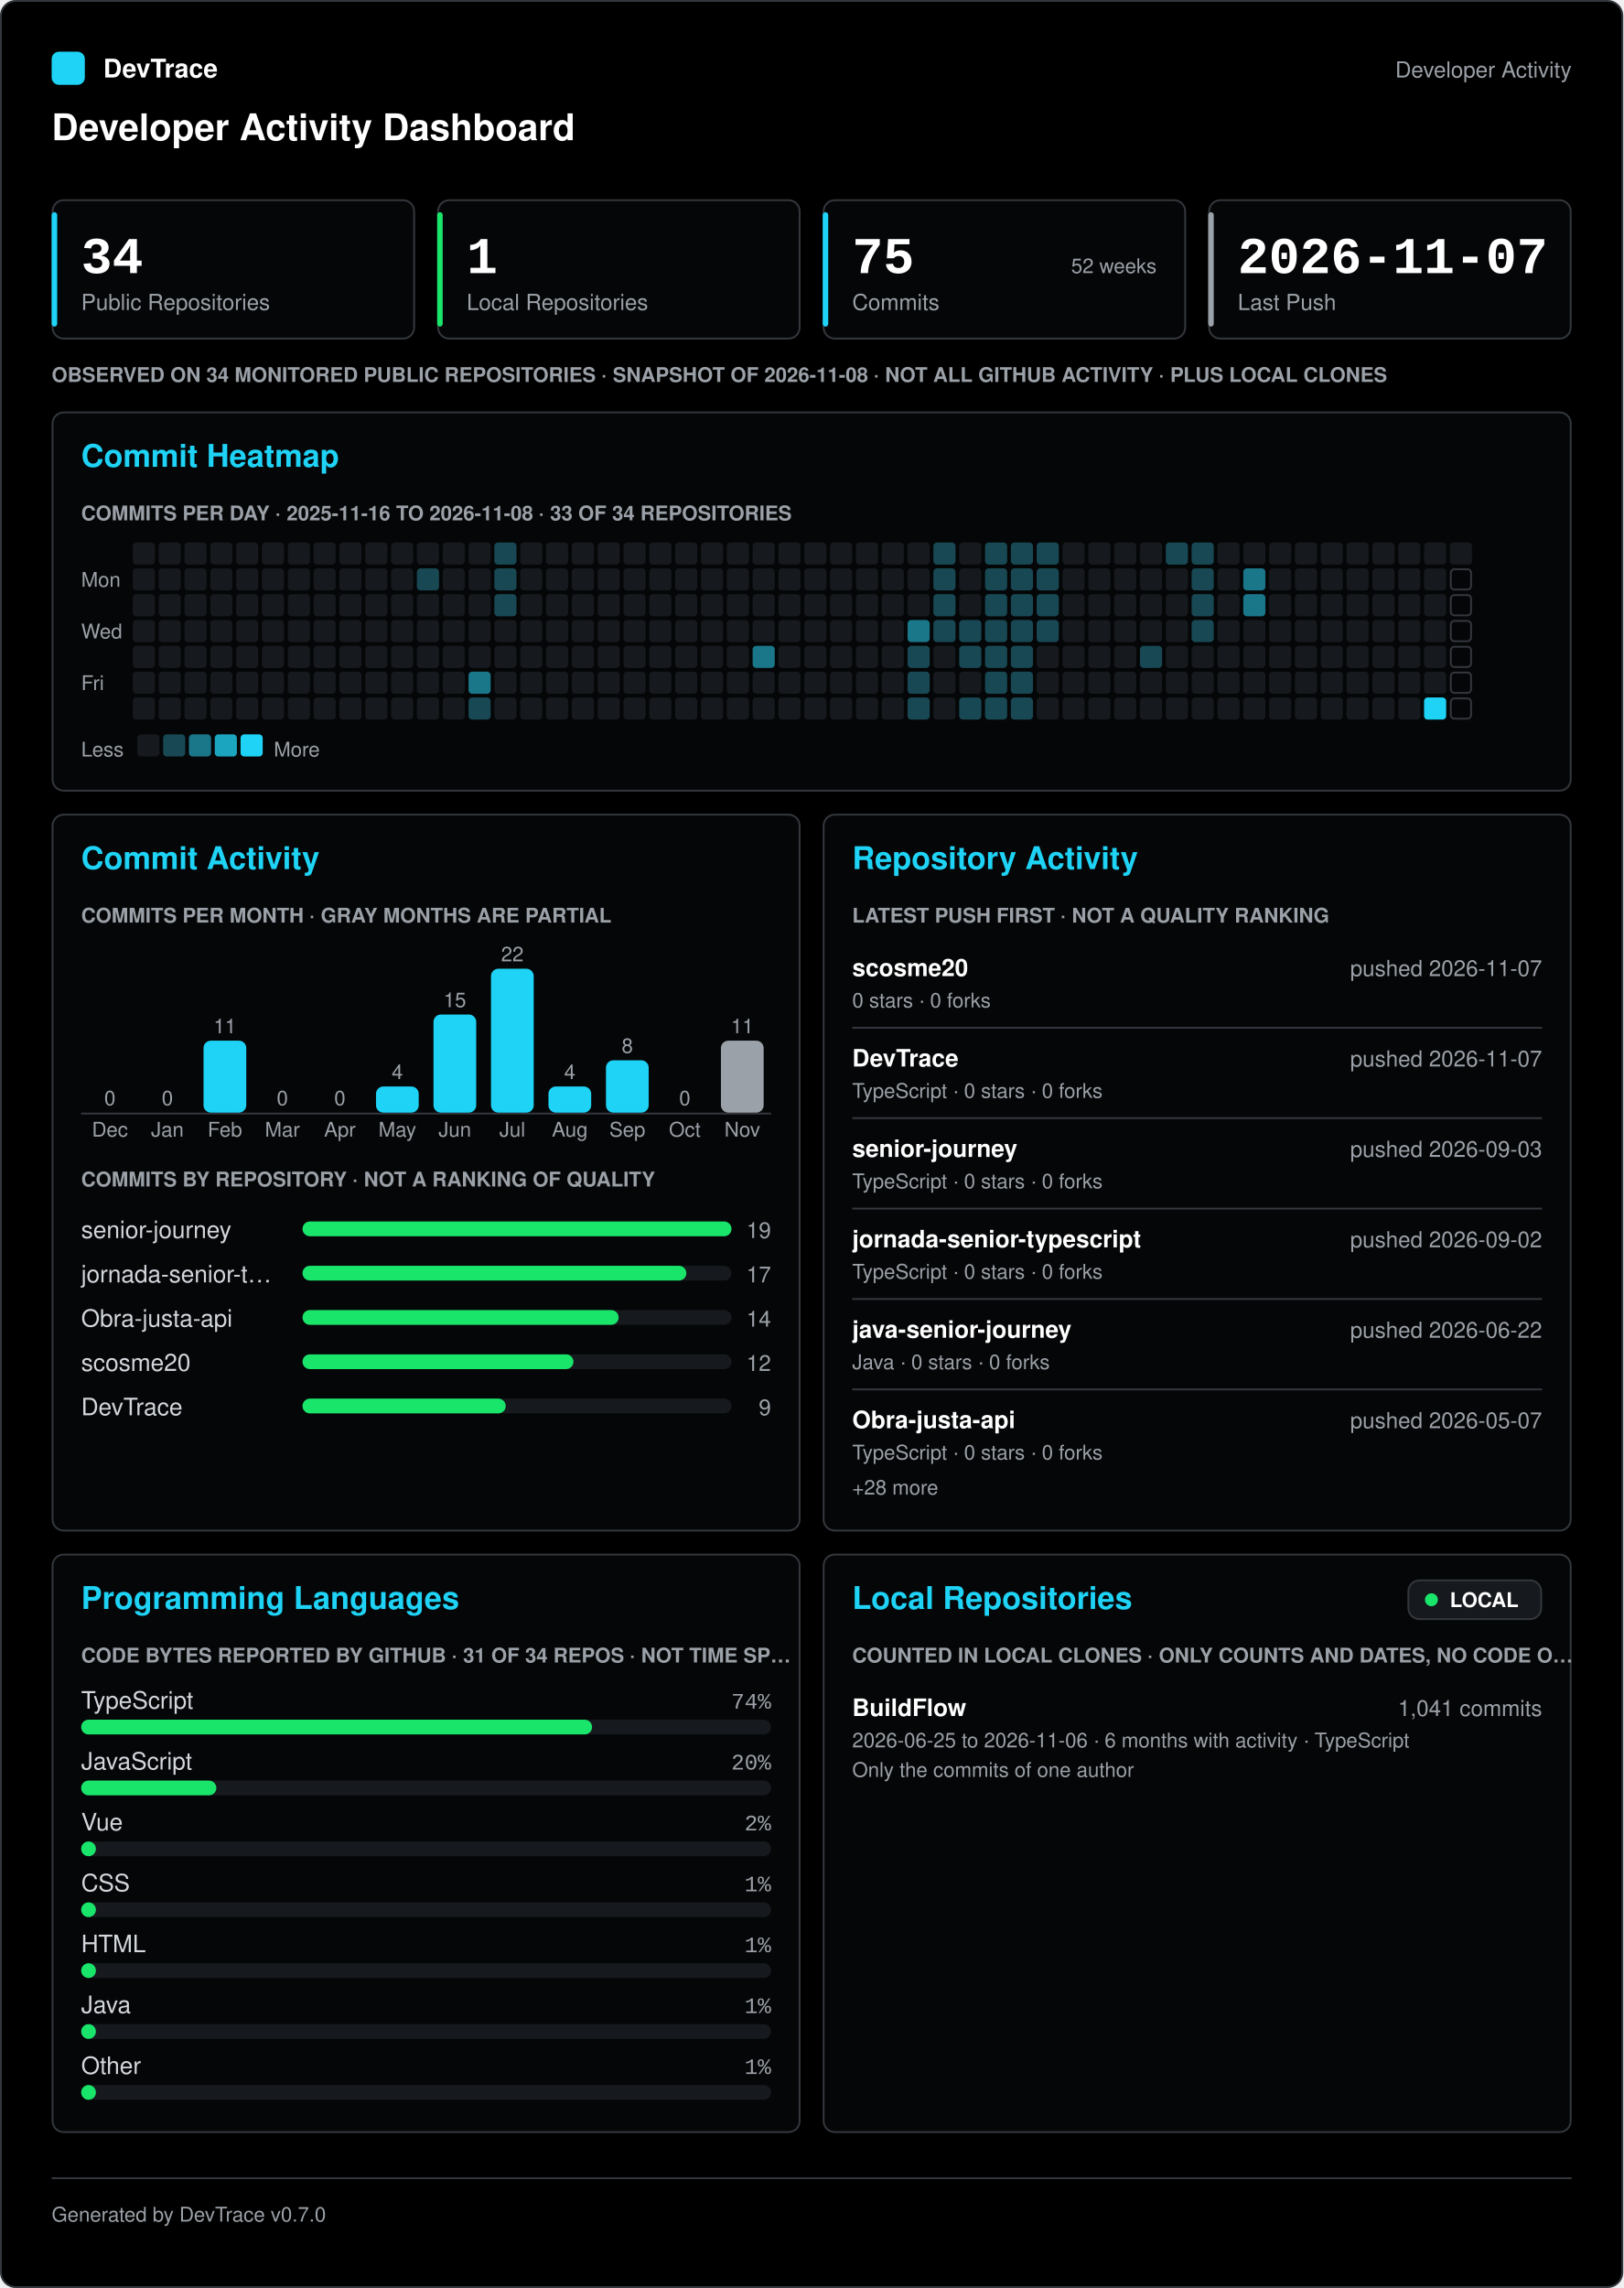
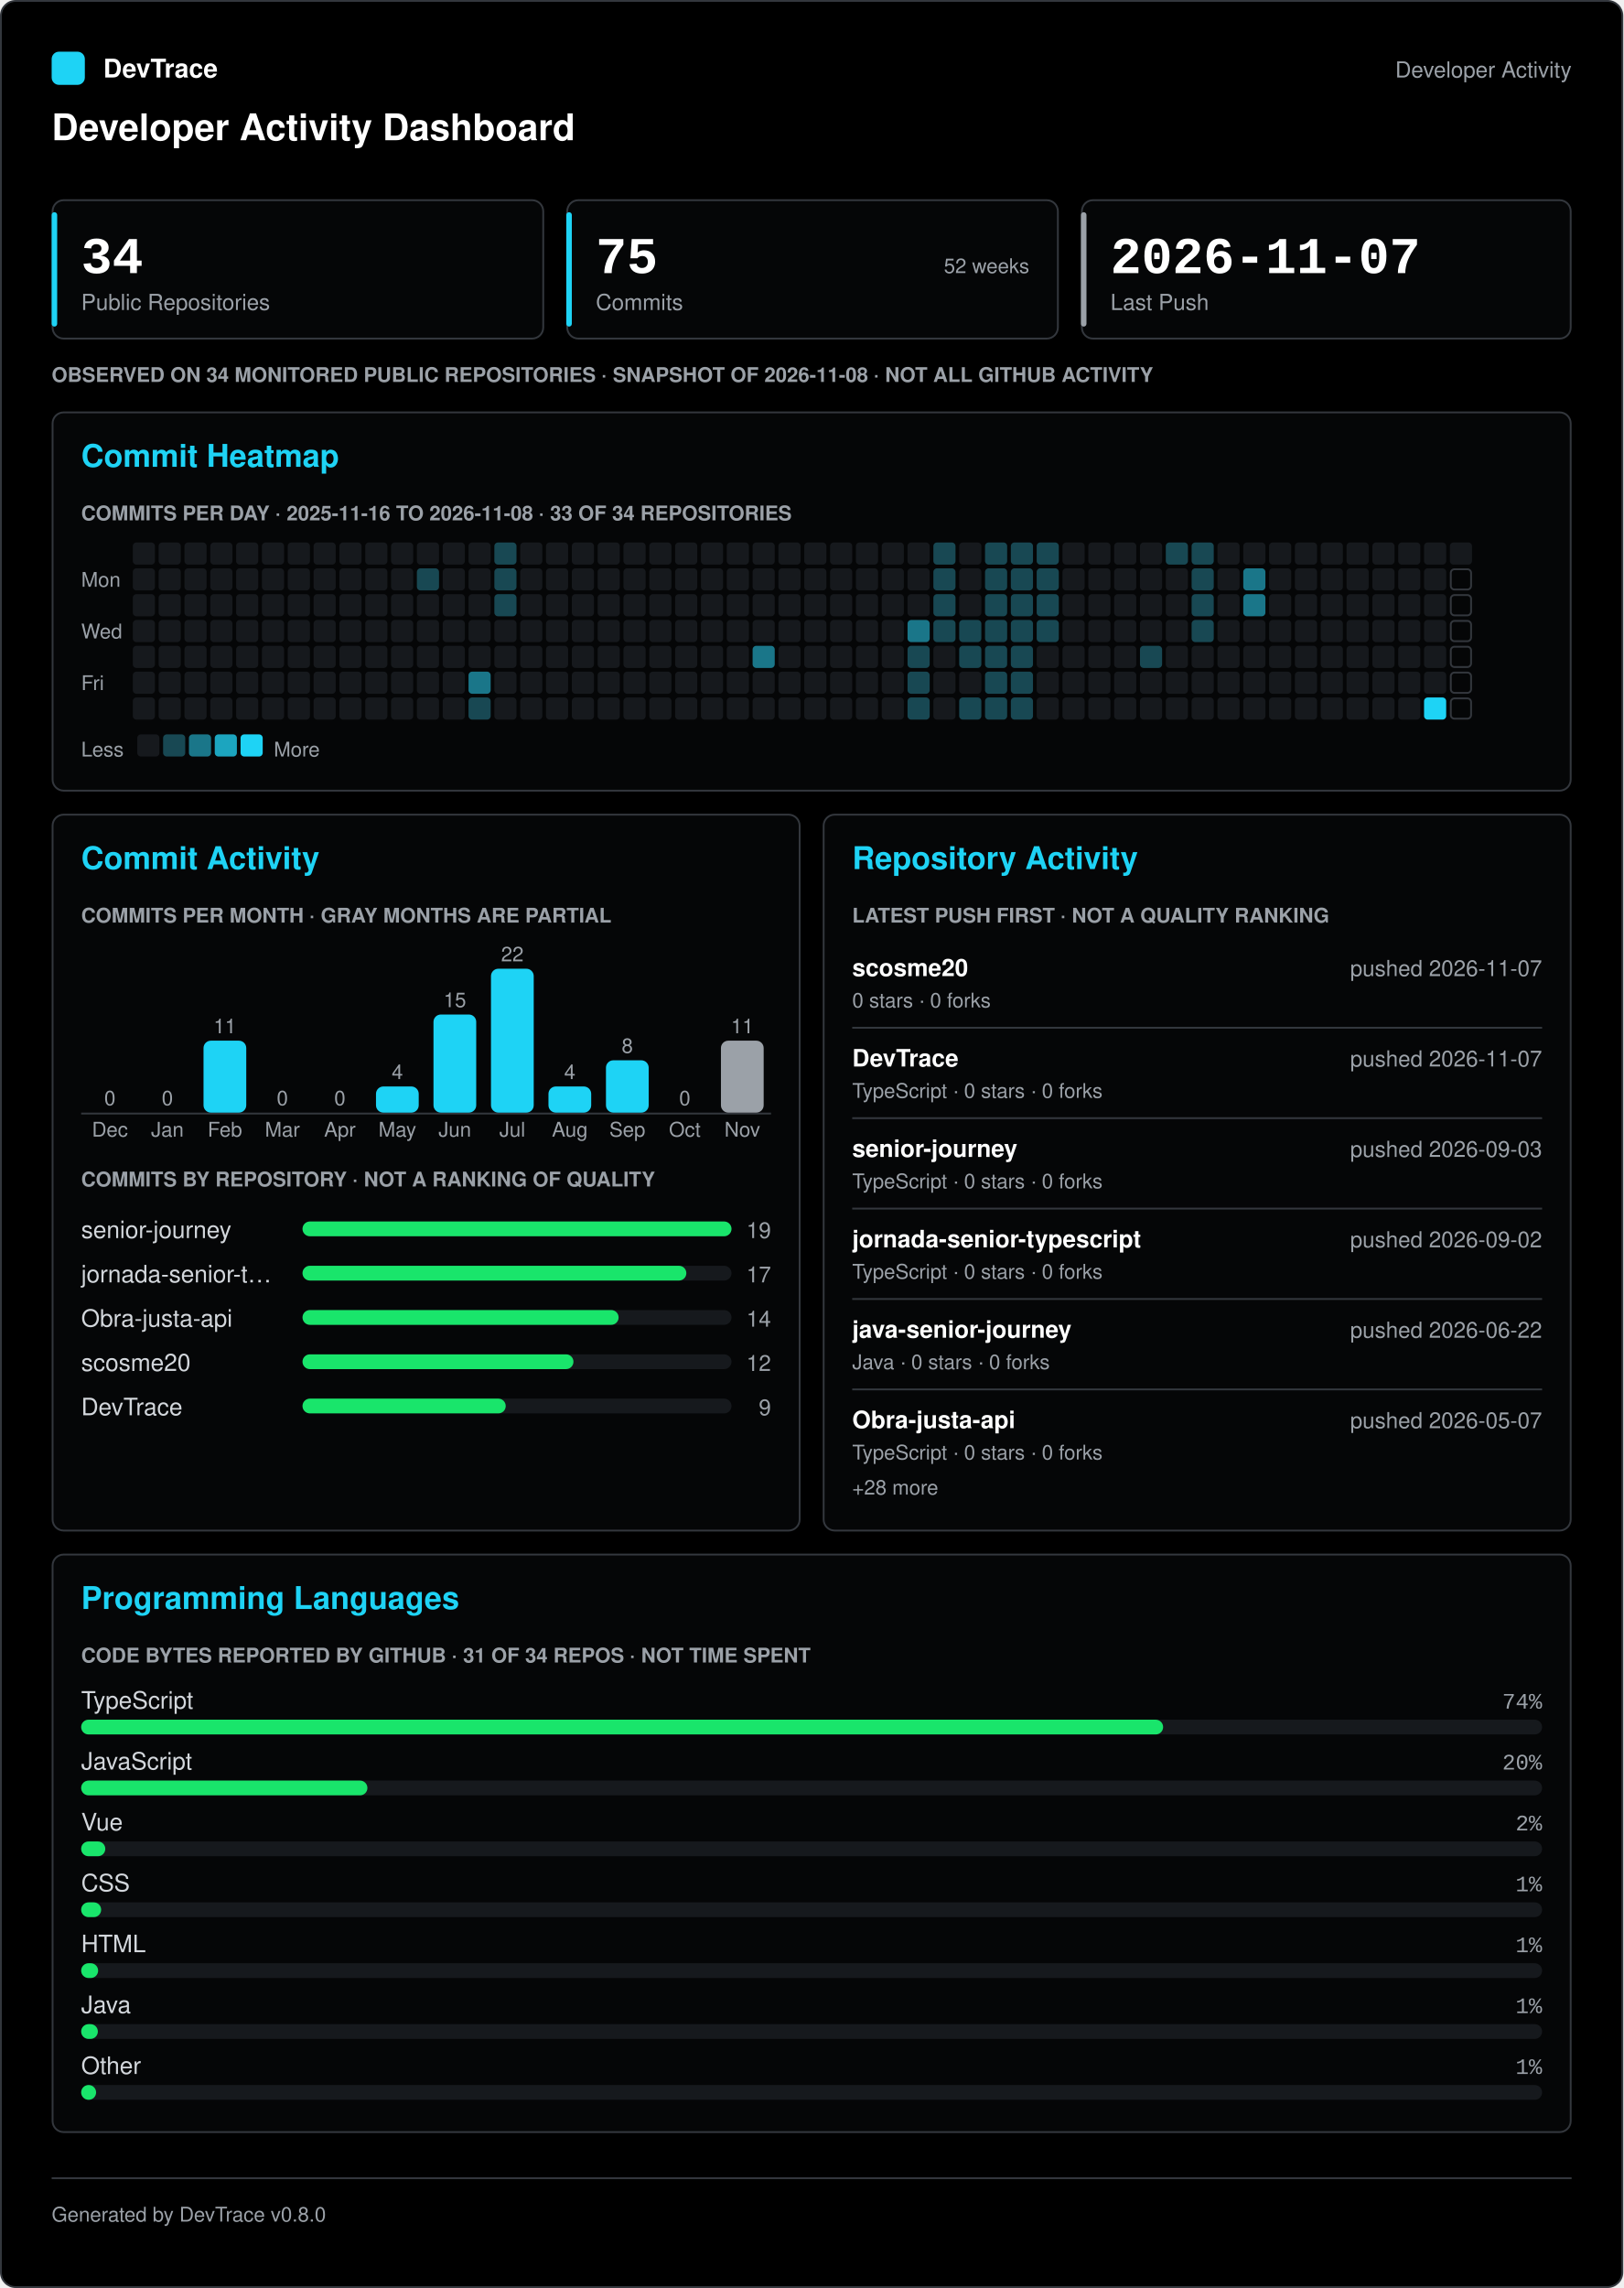
<svg xmlns="http://www.w3.org/2000/svg" width="880" height="1240" viewBox="0 0 880 1240" role="img" aria-labelledby="title desc" font-family="-apple-system, 'Segoe UI', Helvetica, Arial, sans-serif">
  <rect x="0.5" y="0.5" width="879" height="1239" rx="8" fill="#000000" stroke="#33373d" />
  <g transform="translate(0 28)">
    <rect x="28" y="0" width="18" height="18" rx="4" fill="#1ed3f5" />
    <text x="56" y="14" fill="#ffffff" font-size="14" font-weight="600">DevTrace</text>
    <text x="852" y="14" fill="#9ba1a8" font-size="12" text-anchor="end">Developer Activity</text>
    <text x="28" y="48" fill="#ffffff" font-size="20" font-weight="700">Developer Activity Dashboard</text>
  </g>
  <g transform="translate(0 108)">
    <g transform="translate(28 0)">
-       <rect x="0.5" y="0.5" width="196" height="75" rx="6" fill="#050607" stroke="#33373d" />
+       <rect x="0.5" y="0.5" width="266" height="75" rx="6" fill="#050607" stroke="#33373d" />
      <rect x="0" y="7" width="3" height="62" rx="1.5" fill="#1ed3f5" />
      <text x="16" y="40" fill="#ffffff" font-size="28" font-weight="700" font-family="'SFMono-Regular', Consolas, 'Liberation Mono', Menlo, monospace">34</text>
      <text x="16" y="60" fill="#9ba1a8" font-size="12">Public Repositories</text>
-       <g transform="translate(209 0)">
-         <rect x="0.5" y="0.5" width="196" height="75" rx="6" fill="#050607" stroke="#33373d" />
-         <rect x="0" y="7" width="3" height="62" rx="1.5" fill="#19e56b" />
-         <text x="16" y="40" fill="#ffffff" font-size="28" font-weight="700" font-family="'SFMono-Regular', Consolas, 'Liberation Mono', Menlo, monospace">1</text>
-         <text x="16" y="60" fill="#9ba1a8" font-size="12">Local Repositories</text>
-       </g>
-       <g transform="translate(418 0)">
-         <rect x="0.5" y="0.5" width="196" height="75" rx="6" fill="#050607" stroke="#33373d" />
+       <g transform="translate(279 0)">
+         <rect x="0.5" y="0.5" width="266" height="75" rx="6" fill="#050607" stroke="#33373d" />
        <rect x="0" y="7" width="3" height="62" rx="1.5" fill="#1ed3f5" />
        <text x="16" y="40" fill="#ffffff" font-size="28" font-weight="700" font-family="'SFMono-Regular', Consolas, 'Liberation Mono', Menlo, monospace">75</text>
-         <text x="181" y="40" fill="#9ba1a8" font-size="11" text-anchor="end">52 weeks</text>
+         <text x="251" y="40" fill="#9ba1a8" font-size="11" text-anchor="end">52 weeks</text>
        <text x="16" y="60" fill="#9ba1a8" font-size="12">Commits</text>
      </g>
-       <g transform="translate(627 0)">
-         <rect x="0.5" y="0.5" width="196" height="75" rx="6" fill="#050607" stroke="#33373d" />
+       <g transform="translate(558 0)">
+         <rect x="0.5" y="0.5" width="265" height="75" rx="6" fill="#050607" stroke="#33373d" />
        <rect x="0" y="7" width="3" height="62" rx="1.5" fill="#9ba1a8" />
        <text x="16" y="40" fill="#ffffff" font-size="28" font-weight="700" font-family="'SFMono-Regular', Consolas, 'Liberation Mono', Menlo, monospace">2026-11-07</text>
        <text x="16" y="60" fill="#9ba1a8" font-size="12">Last Push</text>
      </g>
      <g transform="translate(0 88)">
-         <text x="0" y="11" fill="#9ba1a8" font-size="11" font-weight="600">OBSERVED ON 34 MONITORED PUBLIC REPOSITORIES · SNAPSHOT OF 2026-11-08 · NOT ALL GITHUB ACTIVITY · PLUS LOCAL CLONES</text>
+         <text x="0" y="11" fill="#9ba1a8" font-size="11" font-weight="600">OBSERVED ON 34 MONITORED PUBLIC REPOSITORIES · SNAPSHOT OF 2026-11-08 · NOT ALL GITHUB ACTIVITY</text>
      </g>
      <g transform="translate(0 115)">
        <rect x="0.5" y="0.5" width="823" height="205" rx="6" fill="#050607" stroke="#33373d" />
        <text x="16" y="30" fill="#1ed3f5" font-size="17" font-weight="700">Commit Heatmap</text>
        <g transform="translate(16 48)">
          <text x="0" y="11" fill="#9ba1a8" font-size="11" font-weight="600">COMMITS PER DAY · 2025-11-16 TO 2026-11-08 · 33 OF 34 REPOSITORIES</text>
          <g transform="translate(0 23)">
            <text x="0" y="24" fill="#9ba1a8" font-size="11">Mon</text>
            <text x="0" y="52" fill="#9ba1a8" font-size="11">Wed</text>
            <text x="0" y="80" fill="#9ba1a8" font-size="11">Fri</text>
            <g fill="#16191d">
              <rect x="28" y="0" width="12" height="12" rx="2" />
              <rect x="28" y="14" width="12" height="12" rx="2" />
              <rect x="28" y="28" width="12" height="12" rx="2" />
              <rect x="28" y="42" width="12" height="12" rx="2" />
              <rect x="28" y="56" width="12" height="12" rx="2" />
              <rect x="28" y="70" width="12" height="12" rx="2" />
              <rect x="28" y="84" width="12" height="12" rx="2" />
              <rect x="42" y="0" width="12" height="12" rx="2" />
              <rect x="42" y="14" width="12" height="12" rx="2" />
              <rect x="42" y="28" width="12" height="12" rx="2" />
              <rect x="42" y="42" width="12" height="12" rx="2" />
              <rect x="42" y="56" width="12" height="12" rx="2" />
              <rect x="42" y="70" width="12" height="12" rx="2" />
              <rect x="42" y="84" width="12" height="12" rx="2" />
              <rect x="56" y="0" width="12" height="12" rx="2" />
              <rect x="56" y="14" width="12" height="12" rx="2" />
              <rect x="56" y="28" width="12" height="12" rx="2" />
              <rect x="56" y="42" width="12" height="12" rx="2" />
              <rect x="56" y="56" width="12" height="12" rx="2" />
              <rect x="56" y="70" width="12" height="12" rx="2" />
              <rect x="56" y="84" width="12" height="12" rx="2" />
              <rect x="70" y="0" width="12" height="12" rx="2" />
              <rect x="70" y="14" width="12" height="12" rx="2" />
              <rect x="70" y="28" width="12" height="12" rx="2" />
              <rect x="70" y="42" width="12" height="12" rx="2" />
              <rect x="70" y="56" width="12" height="12" rx="2" />
              <rect x="70" y="70" width="12" height="12" rx="2" />
              <rect x="70" y="84" width="12" height="12" rx="2" />
              <rect x="84" y="0" width="12" height="12" rx="2" />
              <rect x="84" y="14" width="12" height="12" rx="2" />
              <rect x="84" y="28" width="12" height="12" rx="2" />
              <rect x="84" y="42" width="12" height="12" rx="2" />
              <rect x="84" y="56" width="12" height="12" rx="2" />
              <rect x="84" y="70" width="12" height="12" rx="2" />
              <rect x="84" y="84" width="12" height="12" rx="2" />
              <rect x="98" y="0" width="12" height="12" rx="2" />
              <rect x="98" y="14" width="12" height="12" rx="2" />
              <rect x="98" y="28" width="12" height="12" rx="2" />
              <rect x="98" y="42" width="12" height="12" rx="2" />
              <rect x="98" y="56" width="12" height="12" rx="2" />
              <rect x="98" y="70" width="12" height="12" rx="2" />
              <rect x="98" y="84" width="12" height="12" rx="2" />
              <rect x="112" y="0" width="12" height="12" rx="2" />
              <rect x="112" y="14" width="12" height="12" rx="2" />
              <rect x="112" y="28" width="12" height="12" rx="2" />
              <rect x="112" y="42" width="12" height="12" rx="2" />
              <rect x="112" y="56" width="12" height="12" rx="2" />
              <rect x="112" y="70" width="12" height="12" rx="2" />
              <rect x="112" y="84" width="12" height="12" rx="2" />
              <rect x="126" y="0" width="12" height="12" rx="2" />
              <rect x="126" y="14" width="12" height="12" rx="2" />
              <rect x="126" y="28" width="12" height="12" rx="2" />
              <rect x="126" y="42" width="12" height="12" rx="2" />
              <rect x="126" y="56" width="12" height="12" rx="2" />
              <rect x="126" y="70" width="12" height="12" rx="2" />
              <rect x="126" y="84" width="12" height="12" rx="2" />
              <rect x="140" y="0" width="12" height="12" rx="2" />
              <rect x="140" y="14" width="12" height="12" rx="2" />
              <rect x="140" y="28" width="12" height="12" rx="2" />
              <rect x="140" y="42" width="12" height="12" rx="2" />
              <rect x="140" y="56" width="12" height="12" rx="2" />
              <rect x="140" y="70" width="12" height="12" rx="2" />
              <rect x="140" y="84" width="12" height="12" rx="2" />
              <rect x="154" y="0" width="12" height="12" rx="2" />
              <rect x="154" y="14" width="12" height="12" rx="2" />
              <rect x="154" y="28" width="12" height="12" rx="2" />
              <rect x="154" y="42" width="12" height="12" rx="2" />
              <rect x="154" y="56" width="12" height="12" rx="2" />
              <rect x="154" y="70" width="12" height="12" rx="2" />
              <rect x="154" y="84" width="12" height="12" rx="2" />
              <rect x="168" y="0" width="12" height="12" rx="2" />
              <rect x="168" y="14" width="12" height="12" rx="2" />
              <rect x="168" y="28" width="12" height="12" rx="2" />
              <rect x="168" y="42" width="12" height="12" rx="2" />
              <rect x="168" y="56" width="12" height="12" rx="2" />
              <rect x="168" y="70" width="12" height="12" rx="2" />
              <rect x="168" y="84" width="12" height="12" rx="2" />
              <rect x="182" y="0" width="12" height="12" rx="2" />
              <rect x="182" y="28" width="12" height="12" rx="2" />
              <rect x="182" y="42" width="12" height="12" rx="2" />
              <rect x="182" y="56" width="12" height="12" rx="2" />
              <rect x="182" y="70" width="12" height="12" rx="2" />
              <rect x="182" y="84" width="12" height="12" rx="2" />
              <rect x="196" y="0" width="12" height="12" rx="2" />
              <rect x="196" y="14" width="12" height="12" rx="2" />
              <rect x="196" y="28" width="12" height="12" rx="2" />
              <rect x="196" y="42" width="12" height="12" rx="2" />
              <rect x="196" y="56" width="12" height="12" rx="2" />
              <rect x="196" y="70" width="12" height="12" rx="2" />
              <rect x="196" y="84" width="12" height="12" rx="2" />
              <rect x="210" y="0" width="12" height="12" rx="2" />
              <rect x="210" y="14" width="12" height="12" rx="2" />
              <rect x="210" y="28" width="12" height="12" rx="2" />
              <rect x="210" y="42" width="12" height="12" rx="2" />
              <rect x="210" y="56" width="12" height="12" rx="2" />
              <rect x="224" y="42" width="12" height="12" rx="2" />
              <rect x="224" y="56" width="12" height="12" rx="2" />
              <rect x="224" y="70" width="12" height="12" rx="2" />
              <rect x="224" y="84" width="12" height="12" rx="2" />
              <rect x="238" y="0" width="12" height="12" rx="2" />
              <rect x="238" y="14" width="12" height="12" rx="2" />
              <rect x="238" y="28" width="12" height="12" rx="2" />
              <rect x="238" y="42" width="12" height="12" rx="2" />
              <rect x="238" y="56" width="12" height="12" rx="2" />
              <rect x="238" y="70" width="12" height="12" rx="2" />
              <rect x="238" y="84" width="12" height="12" rx="2" />
              <rect x="252" y="0" width="12" height="12" rx="2" />
              <rect x="252" y="14" width="12" height="12" rx="2" />
              <rect x="252" y="28" width="12" height="12" rx="2" />
              <rect x="252" y="42" width="12" height="12" rx="2" />
              <rect x="252" y="56" width="12" height="12" rx="2" />
              <rect x="252" y="70" width="12" height="12" rx="2" />
              <rect x="252" y="84" width="12" height="12" rx="2" />
              <rect x="266" y="0" width="12" height="12" rx="2" />
              <rect x="266" y="14" width="12" height="12" rx="2" />
              <rect x="266" y="28" width="12" height="12" rx="2" />
              <rect x="266" y="42" width="12" height="12" rx="2" />
              <rect x="266" y="56" width="12" height="12" rx="2" />
              <rect x="266" y="70" width="12" height="12" rx="2" />
              <rect x="266" y="84" width="12" height="12" rx="2" />
              <rect x="280" y="0" width="12" height="12" rx="2" />
              <rect x="280" y="14" width="12" height="12" rx="2" />
              <rect x="280" y="28" width="12" height="12" rx="2" />
              <rect x="280" y="42" width="12" height="12" rx="2" />
              <rect x="280" y="56" width="12" height="12" rx="2" />
              <rect x="280" y="70" width="12" height="12" rx="2" />
              <rect x="280" y="84" width="12" height="12" rx="2" />
              <rect x="294" y="0" width="12" height="12" rx="2" />
              <rect x="294" y="14" width="12" height="12" rx="2" />
              <rect x="294" y="28" width="12" height="12" rx="2" />
              <rect x="294" y="42" width="12" height="12" rx="2" />
              <rect x="294" y="56" width="12" height="12" rx="2" />
              <rect x="294" y="70" width="12" height="12" rx="2" />
              <rect x="294" y="84" width="12" height="12" rx="2" />
              <rect x="308" y="0" width="12" height="12" rx="2" />
              <rect x="308" y="14" width="12" height="12" rx="2" />
              <rect x="308" y="28" width="12" height="12" rx="2" />
              <rect x="308" y="42" width="12" height="12" rx="2" />
              <rect x="308" y="56" width="12" height="12" rx="2" />
              <rect x="308" y="70" width="12" height="12" rx="2" />
              <rect x="308" y="84" width="12" height="12" rx="2" />
              <rect x="322" y="0" width="12" height="12" rx="2" />
              <rect x="322" y="14" width="12" height="12" rx="2" />
              <rect x="322" y="28" width="12" height="12" rx="2" />
              <rect x="322" y="42" width="12" height="12" rx="2" />
              <rect x="322" y="56" width="12" height="12" rx="2" />
              <rect x="322" y="70" width="12" height="12" rx="2" />
              <rect x="322" y="84" width="12" height="12" rx="2" />
              <rect x="336" y="0" width="12" height="12" rx="2" />
              <rect x="336" y="14" width="12" height="12" rx="2" />
              <rect x="336" y="28" width="12" height="12" rx="2" />
              <rect x="336" y="42" width="12" height="12" rx="2" />
              <rect x="336" y="56" width="12" height="12" rx="2" />
              <rect x="336" y="70" width="12" height="12" rx="2" />
              <rect x="336" y="84" width="12" height="12" rx="2" />
              <rect x="350" y="0" width="12" height="12" rx="2" />
              <rect x="350" y="14" width="12" height="12" rx="2" />
              <rect x="350" y="28" width="12" height="12" rx="2" />
              <rect x="350" y="42" width="12" height="12" rx="2" />
              <rect x="350" y="56" width="12" height="12" rx="2" />
              <rect x="350" y="70" width="12" height="12" rx="2" />
              <rect x="350" y="84" width="12" height="12" rx="2" />
              <rect x="364" y="0" width="12" height="12" rx="2" />
              <rect x="364" y="14" width="12" height="12" rx="2" />
              <rect x="364" y="28" width="12" height="12" rx="2" />
              <rect x="364" y="42" width="12" height="12" rx="2" />
              <rect x="364" y="70" width="12" height="12" rx="2" />
              <rect x="364" y="84" width="12" height="12" rx="2" />
              <rect x="378" y="0" width="12" height="12" rx="2" />
              <rect x="378" y="14" width="12" height="12" rx="2" />
              <rect x="378" y="28" width="12" height="12" rx="2" />
              <rect x="378" y="42" width="12" height="12" rx="2" />
              <rect x="378" y="56" width="12" height="12" rx="2" />
              <rect x="378" y="70" width="12" height="12" rx="2" />
              <rect x="378" y="84" width="12" height="12" rx="2" />
              <rect x="392" y="0" width="12" height="12" rx="2" />
              <rect x="392" y="14" width="12" height="12" rx="2" />
              <rect x="392" y="28" width="12" height="12" rx="2" />
              <rect x="392" y="42" width="12" height="12" rx="2" />
              <rect x="392" y="56" width="12" height="12" rx="2" />
              <rect x="392" y="70" width="12" height="12" rx="2" />
              <rect x="392" y="84" width="12" height="12" rx="2" />
              <rect x="406" y="0" width="12" height="12" rx="2" />
              <rect x="406" y="14" width="12" height="12" rx="2" />
              <rect x="406" y="28" width="12" height="12" rx="2" />
              <rect x="406" y="42" width="12" height="12" rx="2" />
              <rect x="406" y="56" width="12" height="12" rx="2" />
              <rect x="406" y="70" width="12" height="12" rx="2" />
              <rect x="406" y="84" width="12" height="12" rx="2" />
              <rect x="420" y="0" width="12" height="12" rx="2" />
              <rect x="420" y="14" width="12" height="12" rx="2" />
              <rect x="420" y="28" width="12" height="12" rx="2" />
              <rect x="420" y="42" width="12" height="12" rx="2" />
              <rect x="420" y="56" width="12" height="12" rx="2" />
              <rect x="420" y="70" width="12" height="12" rx="2" />
              <rect x="420" y="84" width="12" height="12" rx="2" />
              <rect x="434" y="0" width="12" height="12" rx="2" />
              <rect x="434" y="14" width="12" height="12" rx="2" />
              <rect x="434" y="28" width="12" height="12" rx="2" />
              <rect x="434" y="42" width="12" height="12" rx="2" />
              <rect x="434" y="56" width="12" height="12" rx="2" />
              <rect x="434" y="70" width="12" height="12" rx="2" />
              <rect x="434" y="84" width="12" height="12" rx="2" />
              <rect x="448" y="0" width="12" height="12" rx="2" />
              <rect x="448" y="14" width="12" height="12" rx="2" />
              <rect x="448" y="28" width="12" height="12" rx="2" />
              <rect x="462" y="56" width="12" height="12" rx="2" />
              <rect x="462" y="70" width="12" height="12" rx="2" />
              <rect x="462" y="84" width="12" height="12" rx="2" />
              <rect x="476" y="0" width="12" height="12" rx="2" />
              <rect x="476" y="14" width="12" height="12" rx="2" />
              <rect x="476" y="28" width="12" height="12" rx="2" />
              <rect x="476" y="70" width="12" height="12" rx="2" />
              <rect x="518" y="56" width="12" height="12" rx="2" />
              <rect x="518" y="70" width="12" height="12" rx="2" />
              <rect x="518" y="84" width="12" height="12" rx="2" />
              <rect x="532" y="0" width="12" height="12" rx="2" />
              <rect x="532" y="14" width="12" height="12" rx="2" />
              <rect x="532" y="28" width="12" height="12" rx="2" />
              <rect x="532" y="42" width="12" height="12" rx="2" />
              <rect x="532" y="56" width="12" height="12" rx="2" />
              <rect x="532" y="70" width="12" height="12" rx="2" />
              <rect x="532" y="84" width="12" height="12" rx="2" />
              <rect x="546" y="0" width="12" height="12" rx="2" />
              <rect x="546" y="14" width="12" height="12" rx="2" />
              <rect x="546" y="28" width="12" height="12" rx="2" />
              <rect x="546" y="42" width="12" height="12" rx="2" />
              <rect x="546" y="56" width="12" height="12" rx="2" />
              <rect x="546" y="70" width="12" height="12" rx="2" />
              <rect x="546" y="84" width="12" height="12" rx="2" />
              <rect x="560" y="0" width="12" height="12" rx="2" />
              <rect x="560" y="14" width="12" height="12" rx="2" />
              <rect x="560" y="28" width="12" height="12" rx="2" />
              <rect x="560" y="42" width="12" height="12" rx="2" />
              <rect x="560" y="56" width="12" height="12" rx="2" />
              <rect x="560" y="70" width="12" height="12" rx="2" />
              <rect x="560" y="84" width="12" height="12" rx="2" />
              <rect x="574" y="0" width="12" height="12" rx="2" />
              <rect x="574" y="14" width="12" height="12" rx="2" />
              <rect x="574" y="28" width="12" height="12" rx="2" />
              <rect x="574" y="42" width="12" height="12" rx="2" />
              <rect x="574" y="70" width="12" height="12" rx="2" />
              <rect x="574" y="84" width="12" height="12" rx="2" />
              <rect x="588" y="14" width="12" height="12" rx="2" />
              <rect x="588" y="28" width="12" height="12" rx="2" />
              <rect x="588" y="42" width="12" height="12" rx="2" />
              <rect x="588" y="56" width="12" height="12" rx="2" />
              <rect x="588" y="70" width="12" height="12" rx="2" />
              <rect x="588" y="84" width="12" height="12" rx="2" />
              <rect x="602" y="56" width="12" height="12" rx="2" />
              <rect x="602" y="70" width="12" height="12" rx="2" />
              <rect x="602" y="84" width="12" height="12" rx="2" />
              <rect x="616" y="0" width="12" height="12" rx="2" />
              <rect x="616" y="14" width="12" height="12" rx="2" />
              <rect x="616" y="28" width="12" height="12" rx="2" />
              <rect x="616" y="42" width="12" height="12" rx="2" />
              <rect x="616" y="56" width="12" height="12" rx="2" />
              <rect x="616" y="70" width="12" height="12" rx="2" />
              <rect x="616" y="84" width="12" height="12" rx="2" />
              <rect x="630" y="0" width="12" height="12" rx="2" />
              <rect x="630" y="42" width="12" height="12" rx="2" />
              <rect x="630" y="56" width="12" height="12" rx="2" />
              <rect x="630" y="70" width="12" height="12" rx="2" />
              <rect x="630" y="84" width="12" height="12" rx="2" />
              <rect x="644" y="0" width="12" height="12" rx="2" />
              <rect x="644" y="14" width="12" height="12" rx="2" />
              <rect x="644" y="28" width="12" height="12" rx="2" />
              <rect x="644" y="42" width="12" height="12" rx="2" />
              <rect x="644" y="56" width="12" height="12" rx="2" />
              <rect x="644" y="70" width="12" height="12" rx="2" />
              <rect x="644" y="84" width="12" height="12" rx="2" />
              <rect x="658" y="0" width="12" height="12" rx="2" />
              <rect x="658" y="14" width="12" height="12" rx="2" />
              <rect x="658" y="28" width="12" height="12" rx="2" />
              <rect x="658" y="42" width="12" height="12" rx="2" />
              <rect x="658" y="56" width="12" height="12" rx="2" />
              <rect x="658" y="70" width="12" height="12" rx="2" />
              <rect x="658" y="84" width="12" height="12" rx="2" />
              <rect x="672" y="0" width="12" height="12" rx="2" />
              <rect x="672" y="14" width="12" height="12" rx="2" />
              <rect x="672" y="28" width="12" height="12" rx="2" />
              <rect x="672" y="42" width="12" height="12" rx="2" />
              <rect x="672" y="56" width="12" height="12" rx="2" />
              <rect x="672" y="70" width="12" height="12" rx="2" />
              <rect x="672" y="84" width="12" height="12" rx="2" />
              <rect x="686" y="0" width="12" height="12" rx="2" />
              <rect x="686" y="14" width="12" height="12" rx="2" />
              <rect x="686" y="28" width="12" height="12" rx="2" />
              <rect x="686" y="42" width="12" height="12" rx="2" />
              <rect x="686" y="56" width="12" height="12" rx="2" />
              <rect x="686" y="70" width="12" height="12" rx="2" />
              <rect x="686" y="84" width="12" height="12" rx="2" />
              <rect x="700" y="0" width="12" height="12" rx="2" />
              <rect x="700" y="14" width="12" height="12" rx="2" />
              <rect x="700" y="28" width="12" height="12" rx="2" />
              <rect x="700" y="42" width="12" height="12" rx="2" />
              <rect x="700" y="56" width="12" height="12" rx="2" />
              <rect x="700" y="70" width="12" height="12" rx="2" />
              <rect x="700" y="84" width="12" height="12" rx="2" />
              <rect x="714" y="0" width="12" height="12" rx="2" />
              <rect x="714" y="14" width="12" height="12" rx="2" />
              <rect x="714" y="28" width="12" height="12" rx="2" />
              <rect x="714" y="42" width="12" height="12" rx="2" />
              <rect x="714" y="56" width="12" height="12" rx="2" />
              <rect x="714" y="70" width="12" height="12" rx="2" />
              <rect x="714" y="84" width="12" height="12" rx="2" />
              <rect x="728" y="0" width="12" height="12" rx="2" />
              <rect x="728" y="14" width="12" height="12" rx="2" />
              <rect x="728" y="28" width="12" height="12" rx="2" />
              <rect x="728" y="42" width="12" height="12" rx="2" />
              <rect x="728" y="56" width="12" height="12" rx="2" />
              <rect x="728" y="70" width="12" height="12" rx="2" />
              <rect x="742" y="0" width="12" height="12" rx="2" />
            </g>
            <g fill="#184853">
              <rect x="182" y="14" width="12" height="12" rx="2" />
              <rect x="210" y="84" width="12" height="12" rx="2" />
              <rect x="224" y="0" width="12" height="12" rx="2" />
              <rect x="224" y="14" width="12" height="12" rx="2" />
              <rect x="224" y="28" width="12" height="12" rx="2" />
              <rect x="448" y="56" width="12" height="12" rx="2" />
              <rect x="448" y="70" width="12" height="12" rx="2" />
              <rect x="448" y="84" width="12" height="12" rx="2" />
              <rect x="462" y="0" width="12" height="12" rx="2" />
              <rect x="462" y="14" width="12" height="12" rx="2" />
              <rect x="462" y="28" width="12" height="12" rx="2" />
              <rect x="462" y="42" width="12" height="12" rx="2" />
              <rect x="476" y="42" width="12" height="12" rx="2" />
              <rect x="476" y="56" width="12" height="12" rx="2" />
              <rect x="476" y="84" width="12" height="12" rx="2" />
              <rect x="490" y="0" width="12" height="12" rx="2" />
              <rect x="490" y="14" width="12" height="12" rx="2" />
              <rect x="490" y="28" width="12" height="12" rx="2" />
              <rect x="490" y="42" width="12" height="12" rx="2" />
              <rect x="490" y="56" width="12" height="12" rx="2" />
              <rect x="490" y="70" width="12" height="12" rx="2" />
              <rect x="490" y="84" width="12" height="12" rx="2" />
              <rect x="504" y="0" width="12" height="12" rx="2" />
              <rect x="504" y="14" width="12" height="12" rx="2" />
              <rect x="504" y="28" width="12" height="12" rx="2" />
              <rect x="504" y="42" width="12" height="12" rx="2" />
              <rect x="504" y="56" width="12" height="12" rx="2" />
              <rect x="504" y="70" width="12" height="12" rx="2" />
              <rect x="504" y="84" width="12" height="12" rx="2" />
              <rect x="518" y="0" width="12" height="12" rx="2" />
              <rect x="518" y="14" width="12" height="12" rx="2" />
              <rect x="518" y="28" width="12" height="12" rx="2" />
              <rect x="518" y="42" width="12" height="12" rx="2" />
              <rect x="574" y="56" width="12" height="12" rx="2" />
              <rect x="588" y="0" width="12" height="12" rx="2" />
              <rect x="602" y="0" width="12" height="12" rx="2" />
              <rect x="602" y="14" width="12" height="12" rx="2" />
              <rect x="602" y="28" width="12" height="12" rx="2" />
              <rect x="602" y="42" width="12" height="12" rx="2" />
            </g>
            <g fill="#1a7689">
              <rect x="210" y="70" width="12" height="12" rx="2" />
              <rect x="364" y="56" width="12" height="12" rx="2" />
              <rect x="448" y="42" width="12" height="12" rx="2" />
              <rect x="630" y="14" width="12" height="12" rx="2" />
              <rect x="630" y="28" width="12" height="12" rx="2" />
            </g>
            <g fill="#1ed3f5">
              <rect x="728" y="84" width="12" height="12" rx="2" />
            </g>
            <g fill="none" stroke="#33373d">
              <rect x="742.5" y="14.5" width="11" height="11" rx="2" />
              <rect x="742.5" y="28.5" width="11" height="11" rx="2" />
              <rect x="742.5" y="42.5" width="11" height="11" rx="2" />
              <rect x="742.5" y="56.5" width="11" height="11" rx="2" />
              <rect x="742.5" y="70.5" width="11" height="11" rx="2" />
              <rect x="742.5" y="84.5" width="11" height="11" rx="2" />
            </g>
            <text x="0" y="116" fill="#9ba1a8" font-size="11">Less</text>
            <rect x="30.42" y="104" width="12" height="12" rx="2" fill="#16191d" />
            <rect x="44.42" y="104" width="12" height="12" rx="2" fill="#184853" />
            <rect x="58.42" y="104" width="12" height="12" rx="2" fill="#1a7689" />
            <rect x="72.42" y="104" width="12" height="12" rx="2" fill="#1ca5bf" />
            <rect x="86.42" y="104" width="12" height="12" rx="2" fill="#1ed3f5" />
            <text x="104.42" y="116" fill="#9ba1a8" font-size="11">More</text>
          </g>
        </g>
      </g>
      <g transform="translate(0 333)">
        <rect x="0.5" y="0.5" width="405" height="388" rx="6" fill="#050607" stroke="#33373d" />
        <text x="16" y="30" fill="#1ed3f5" font-size="17" font-weight="700">Commit Activity</text>
        <g transform="translate(16 48)">
          <text x="0" y="11" fill="#9ba1a8" font-size="11" font-weight="600">COMMITS PER MONTH · GRAY MONTHS ARE PARTIAL</text>
          <g transform="translate(0 21)">
            <line x1="0" y1="93.5" x2="374" y2="93.5" stroke="#33373d" />
            <text x="15.58" y="89" fill="#9ba1a8" font-size="11" text-anchor="middle">0</text>
            <text x="15.58" y="106" fill="#9ba1a8" font-size="11" text-anchor="middle">Dec</text>
            <text x="46.75" y="89" fill="#9ba1a8" font-size="11" text-anchor="middle">0</text>
            <text x="46.75" y="106" fill="#9ba1a8" font-size="11" text-anchor="middle">Jan</text>
            <rect x="66.33" y="54" width="23.17" height="39" rx="4" fill="#1ed3f5" />
            <text x="77.92" y="50" fill="#9ba1a8" font-size="11" text-anchor="middle">11</text>
            <text x="77.92" y="106" fill="#9ba1a8" font-size="11" text-anchor="middle">Feb</text>
            <text x="109.08" y="89" fill="#9ba1a8" font-size="11" text-anchor="middle">0</text>
            <text x="109.08" y="106" fill="#9ba1a8" font-size="11" text-anchor="middle">Mar</text>
            <text x="140.25" y="89" fill="#9ba1a8" font-size="11" text-anchor="middle">0</text>
            <text x="140.25" y="106" fill="#9ba1a8" font-size="11" text-anchor="middle">Apr</text>
            <rect x="159.83" y="78.82" width="23.17" height="14.18" rx="4" fill="#1ed3f5" />
            <text x="171.42" y="74.82" fill="#9ba1a8" font-size="11" text-anchor="middle">4</text>
            <text x="171.42" y="106" fill="#9ba1a8" font-size="11" text-anchor="middle">May</text>
            <rect x="191" y="39.82" width="23.17" height="53.18" rx="4" fill="#1ed3f5" />
            <text x="202.58" y="35.82" fill="#9ba1a8" font-size="11" text-anchor="middle">15</text>
            <text x="202.58" y="106" fill="#9ba1a8" font-size="11" text-anchor="middle">Jun</text>
            <rect x="222.17" y="15" width="23.17" height="78" rx="4" fill="#1ed3f5" />
            <text x="233.75" y="11" fill="#9ba1a8" font-size="11" text-anchor="middle">22</text>
            <text x="233.75" y="106" fill="#9ba1a8" font-size="11" text-anchor="middle">Jul</text>
            <rect x="253.33" y="78.82" width="23.17" height="14.18" rx="4" fill="#1ed3f5" />
            <text x="264.92" y="74.82" fill="#9ba1a8" font-size="11" text-anchor="middle">4</text>
            <text x="264.92" y="106" fill="#9ba1a8" font-size="11" text-anchor="middle">Aug</text>
            <rect x="284.5" y="64.64" width="23.17" height="28.36" rx="4" fill="#1ed3f5" />
            <text x="296.08" y="60.64" fill="#9ba1a8" font-size="11" text-anchor="middle">8</text>
            <text x="296.08" y="106" fill="#9ba1a8" font-size="11" text-anchor="middle">Sep</text>
            <text x="327.25" y="89" fill="#9ba1a8" font-size="11" text-anchor="middle">0</text>
            <text x="327.25" y="106" fill="#9ba1a8" font-size="11" text-anchor="middle">Oct</text>
            <rect x="346.83" y="54" width="23.17" height="39" rx="4" fill="#9ba1a8" />
            <text x="358.42" y="50" fill="#9ba1a8" font-size="11" text-anchor="middle">11</text>
            <text x="358.42" y="106" fill="#9ba1a8" font-size="11" text-anchor="middle">Nov</text>
          </g>
          <g transform="translate(0 143)">
            <text x="0" y="11" fill="#9ba1a8" font-size="11" font-weight="600">COMMITS BY REPOSITORY · NOT A RANKING OF QUALITY</text>
            <g transform="translate(0 21)">
              <text x="0" y="18" fill="#d3d7dc" font-size="13">senior-journey</text>
              <rect x="120" y="9" width="232.56" height="8" rx="4" fill="#16191d" />
              <rect x="120" y="9" width="232.56" height="8" rx="4" fill="#19e56b" />
              <text x="374" y="18" fill="#9ba1a8" font-size="12" text-anchor="end">19</text>
              <text x="0" y="42" fill="#d3d7dc" font-size="13">jornada-senior-t…</text>
              <rect x="120" y="33" width="232.56" height="8" rx="4" fill="#16191d" />
              <rect x="120" y="33" width="208.08" height="8" rx="4" fill="#19e56b" />
              <text x="374" y="42" fill="#9ba1a8" font-size="12" text-anchor="end">17</text>
              <text x="0" y="66" fill="#d3d7dc" font-size="13">Obra-justa-api</text>
              <rect x="120" y="57" width="232.56" height="8" rx="4" fill="#16191d" />
              <rect x="120" y="57" width="171.36" height="8" rx="4" fill="#19e56b" />
              <text x="374" y="66" fill="#9ba1a8" font-size="12" text-anchor="end">14</text>
              <text x="0" y="90" fill="#d3d7dc" font-size="13">scosme20</text>
              <rect x="120" y="81" width="232.56" height="8" rx="4" fill="#16191d" />
              <rect x="120" y="81" width="146.88" height="8" rx="4" fill="#19e56b" />
              <text x="374" y="90" fill="#9ba1a8" font-size="12" text-anchor="end">12</text>
              <text x="0" y="114" fill="#d3d7dc" font-size="13">DevTrace</text>
              <rect x="120" y="105" width="232.56" height="8" rx="4" fill="#16191d" />
              <rect x="120" y="105" width="110.16" height="8" rx="4" fill="#19e56b" />
              <text x="374" y="114" fill="#9ba1a8" font-size="12" text-anchor="end">9</text>
            </g>
          </g>
        </g>
        <g transform="translate(418 0)">
          <rect x="0.5" y="0.5" width="405" height="388" rx="6" fill="#050607" stroke="#33373d" />
          <text x="16" y="30" fill="#1ed3f5" font-size="17" font-weight="700">Repository Activity</text>
          <g transform="translate(16 48)">
            <text x="0" y="11" fill="#9ba1a8" font-size="11" font-weight="600">LATEST PUSH FIRST · NOT A QUALITY RANKING</text>
            <g transform="translate(0 23)">
              <text x="0" y="17" fill="#ffffff" font-size="13" font-weight="600">scosme20</text>
              <text x="374" y="17" fill="#9ba1a8" font-size="12" text-anchor="end">pushed 2026-11-07</text>
              <text x="0" y="34" fill="#9ba1a8" font-size="11">0 stars · 0 forks</text>
              <line x1="0" y1="45" x2="374" y2="45" stroke="#33373d" />
              <text x="0" y="66" fill="#ffffff" font-size="13" font-weight="600">DevTrace</text>
              <text x="374" y="66" fill="#9ba1a8" font-size="12" text-anchor="end">pushed 2026-11-07</text>
              <text x="0" y="83" fill="#9ba1a8" font-size="11">TypeScript · 0 stars · 0 forks</text>
              <line x1="0" y1="94" x2="374" y2="94" stroke="#33373d" />
              <text x="0" y="115" fill="#ffffff" font-size="13" font-weight="600">senior-journey</text>
              <text x="374" y="115" fill="#9ba1a8" font-size="12" text-anchor="end">pushed 2026-09-03</text>
              <text x="0" y="132" fill="#9ba1a8" font-size="11">TypeScript · 0 stars · 0 forks</text>
              <line x1="0" y1="143" x2="374" y2="143" stroke="#33373d" />
              <text x="0" y="164" fill="#ffffff" font-size="13" font-weight="600">jornada-senior-typescript</text>
              <text x="374" y="164" fill="#9ba1a8" font-size="12" text-anchor="end">pushed 2026-09-02</text>
              <text x="0" y="181" fill="#9ba1a8" font-size="11">TypeScript · 0 stars · 0 forks</text>
              <line x1="0" y1="192" x2="374" y2="192" stroke="#33373d" />
              <text x="0" y="213" fill="#ffffff" font-size="13" font-weight="600">java-senior-journey</text>
              <text x="374" y="213" fill="#9ba1a8" font-size="12" text-anchor="end">pushed 2026-06-22</text>
              <text x="0" y="230" fill="#9ba1a8" font-size="11">Java · 0 stars · 0 forks</text>
              <line x1="0" y1="241" x2="374" y2="241" stroke="#33373d" />
              <text x="0" y="262" fill="#ffffff" font-size="13" font-weight="600">Obra-justa-api</text>
              <text x="374" y="262" fill="#9ba1a8" font-size="12" text-anchor="end">pushed 2026-05-07</text>
              <text x="0" y="279" fill="#9ba1a8" font-size="11">TypeScript · 0 stars · 0 forks</text>
              <text x="0" y="298" fill="#9ba1a8" font-size="11">+28 more</text>
            </g>
          </g>
        </g>
      </g>
      <g transform="translate(0 734)">
-         <rect x="0.5" y="0.5" width="405" height="313" rx="6" fill="#050607" stroke="#33373d" />
+         <rect x="0.5" y="0.5" width="823" height="313" rx="6" fill="#050607" stroke="#33373d" />
        <text x="16" y="30" fill="#1ed3f5" font-size="17" font-weight="700">Programming Languages</text>
        <g transform="translate(16 48)">
-           <text x="0" y="11" fill="#9ba1a8" font-size="11" font-weight="600">CODE BYTES REPORTED BY GITHUB · 31 OF 34 REPOS · NOT TIME SP…</text>
+           <text x="0" y="11" fill="#9ba1a8" font-size="11" font-weight="600">CODE BYTES REPORTED BY GITHUB · 31 OF 34 REPOS · NOT TIME SPENT</text>
          <g transform="translate(0 23)">
            <text x="0" y="13" fill="#d3d7dc" font-size="13">TypeScript</text>
-             <text x="374" y="13" fill="#9ba1a8" font-size="12" text-anchor="end" font-family="'SFMono-Regular', Consolas, 'Liberation Mono', Menlo, monospace">74%</text>
-             <rect x="0" y="19" width="374" height="8" rx="4" fill="#16191d" />
-             <rect x="0" y="19" width="276.98" height="8" rx="4" fill="#19e56b" />
+             <text x="792" y="13" fill="#9ba1a8" font-size="12" text-anchor="end" font-family="'SFMono-Regular', Consolas, 'Liberation Mono', Menlo, monospace">74%</text>
+             <rect x="0" y="19" width="792" height="8" rx="4" fill="#16191d" />
+             <rect x="0" y="19" width="586.55" height="8" rx="4" fill="#19e56b" />
            <g transform="translate(0 33)">
              <text x="0" y="13" fill="#d3d7dc" font-size="13">JavaScript</text>
-               <text x="374" y="13" fill="#9ba1a8" font-size="12" text-anchor="end" font-family="'SFMono-Regular', Consolas, 'Liberation Mono', Menlo, monospace">20%</text>
-               <rect x="0" y="19" width="374" height="8" rx="4" fill="#16191d" />
-               <rect x="0" y="19" width="73.28" height="8" rx="4" fill="#19e56b" />
+               <text x="792" y="13" fill="#9ba1a8" font-size="12" text-anchor="end" font-family="'SFMono-Regular', Consolas, 'Liberation Mono', Menlo, monospace">20%</text>
+               <rect x="0" y="19" width="792" height="8" rx="4" fill="#16191d" />
+               <rect x="0" y="19" width="155.18" height="8" rx="4" fill="#19e56b" />
            </g>
            <g transform="translate(0 66)">
              <text x="0" y="13" fill="#d3d7dc" font-size="13">Vue</text>
-               <text x="374" y="13" fill="#9ba1a8" font-size="12" text-anchor="end" font-family="'SFMono-Regular', Consolas, 'Liberation Mono', Menlo, monospace">2%</text>
-               <rect x="0" y="19" width="374" height="8" rx="4" fill="#16191d" />
-               <rect x="0" y="19" width="8" height="8" rx="4" fill="#19e56b" />
+               <text x="792" y="13" fill="#9ba1a8" font-size="12" text-anchor="end" font-family="'SFMono-Regular', Consolas, 'Liberation Mono', Menlo, monospace">2%</text>
+               <rect x="0" y="19" width="792" height="8" rx="4" fill="#16191d" />
+               <rect x="0" y="19" width="13.08" height="8" rx="4" fill="#19e56b" />
            </g>
            <g transform="translate(0 99)">
              <text x="0" y="13" fill="#d3d7dc" font-size="13">CSS</text>
-               <text x="374" y="13" fill="#9ba1a8" font-size="12" text-anchor="end" font-family="'SFMono-Regular', Consolas, 'Liberation Mono', Menlo, monospace">1%</text>
-               <rect x="0" y="19" width="374" height="8" rx="4" fill="#16191d" />
-               <rect x="0" y="19" width="8" height="8" rx="4" fill="#19e56b" />
+               <text x="792" y="13" fill="#9ba1a8" font-size="12" text-anchor="end" font-family="'SFMono-Regular', Consolas, 'Liberation Mono', Menlo, monospace">1%</text>
+               <rect x="0" y="19" width="792" height="8" rx="4" fill="#16191d" />
+               <rect x="0" y="19" width="10.84" height="8" rx="4" fill="#19e56b" />
            </g>
            <g transform="translate(0 132)">
              <text x="0" y="13" fill="#d3d7dc" font-size="13">HTML</text>
-               <text x="374" y="13" fill="#9ba1a8" font-size="12" text-anchor="end" font-family="'SFMono-Regular', Consolas, 'Liberation Mono', Menlo, monospace">1%</text>
-               <rect x="0" y="19" width="374" height="8" rx="4" fill="#16191d" />
-               <rect x="0" y="19" width="8" height="8" rx="4" fill="#19e56b" />
+               <text x="792" y="13" fill="#9ba1a8" font-size="12" text-anchor="end" font-family="'SFMono-Regular', Consolas, 'Liberation Mono', Menlo, monospace">1%</text>
+               <rect x="0" y="19" width="792" height="8" rx="4" fill="#16191d" />
+               <rect x="0" y="19" width="9.2" height="8" rx="4" fill="#19e56b" />
            </g>
            <g transform="translate(0 165)">
              <text x="0" y="13" fill="#d3d7dc" font-size="13">Java</text>
-               <text x="374" y="13" fill="#9ba1a8" font-size="12" text-anchor="end" font-family="'SFMono-Regular', Consolas, 'Liberation Mono', Menlo, monospace">1%</text>
-               <rect x="0" y="19" width="374" height="8" rx="4" fill="#16191d" />
-               <rect x="0" y="19" width="8" height="8" rx="4" fill="#19e56b" />
+               <text x="792" y="13" fill="#9ba1a8" font-size="12" text-anchor="end" font-family="'SFMono-Regular', Consolas, 'Liberation Mono', Menlo, monospace">1%</text>
+               <rect x="0" y="19" width="792" height="8" rx="4" fill="#16191d" />
+               <rect x="0" y="19" width="9.05" height="8" rx="4" fill="#19e56b" />
            </g>
            <g transform="translate(0 198)">
              <text x="0" y="13" fill="#d3d7dc" font-size="13">Other</text>
-               <text x="374" y="13" fill="#9ba1a8" font-size="12" text-anchor="end" font-family="'SFMono-Regular', Consolas, 'Liberation Mono', Menlo, monospace">1%</text>
-               <rect x="0" y="19" width="374" height="8" rx="4" fill="#16191d" />
-               <rect x="0" y="19" width="8" height="8" rx="4" fill="#19e56b" />
-             </g>
-           </g>
-         </g>
-         <g transform="translate(418 0)">
-           <rect x="0.5" y="0.5" width="405" height="313" rx="6" fill="#050607" stroke="#33373d" />
-           <text x="16" y="30" fill="#1ed3f5" font-size="17" font-weight="700">Local Repositories</text>
-           <g transform="translate(317 14)">
-             <rect x="0.5" y="0.5" width="72" height="21" rx="6" fill="#16191d" stroke="#33373d" />
-             <circle cx="13" cy="11" r="3.5" fill="#19e56b" />
-             <text x="23" y="14.96" fill="#ffffff" font-size="11" font-weight="700">LOCAL</text>
-           </g>
-           <g transform="translate(16 48)">
-             <text x="0" y="11" fill="#9ba1a8" font-size="11" font-weight="600">COUNTED IN LOCAL CLONES · ONLY COUNTS AND DATES, NO CODE O…</text>
-             <g transform="translate(0 23)">
-               <text x="0" y="17" fill="#ffffff" font-size="13" font-weight="600">BuildFlow</text>
-               <text x="374" y="17" fill="#9ba1a8" font-size="12" text-anchor="end">1,041 commits</text>
-               <text x="0" y="34" fill="#9ba1a8" font-size="11">2026-06-25 to 2026-11-06 · 6 months with activity · TypeScript</text>
-               <text x="0" y="50" fill="#9ba1a8" font-size="11">Only the commits of one author</text>
+               <text x="792" y="13" fill="#9ba1a8" font-size="12" text-anchor="end" font-family="'SFMono-Regular', Consolas, 'Liberation Mono', Menlo, monospace">1%</text>
+               <rect x="0" y="19" width="792" height="8" rx="4" fill="#16191d" />
+               <rect x="0" y="19" width="8.1" height="8" rx="4" fill="#19e56b" />
            </g>
          </g>
        </g>
      </g>
    </g>
  </g>
  <g transform="translate(0 1180)">
    <line x1="28" y1="0.5" x2="852" y2="0.5" stroke="#33373d" />
-     <text x="28" y="24" fill="#9ba1a8" font-size="11">Generated by DevTrace v0.7.0</text>
+     <text x="28" y="24" fill="#9ba1a8" font-size="11">Generated by DevTrace v0.8.0</text>
  </g>
</svg>
